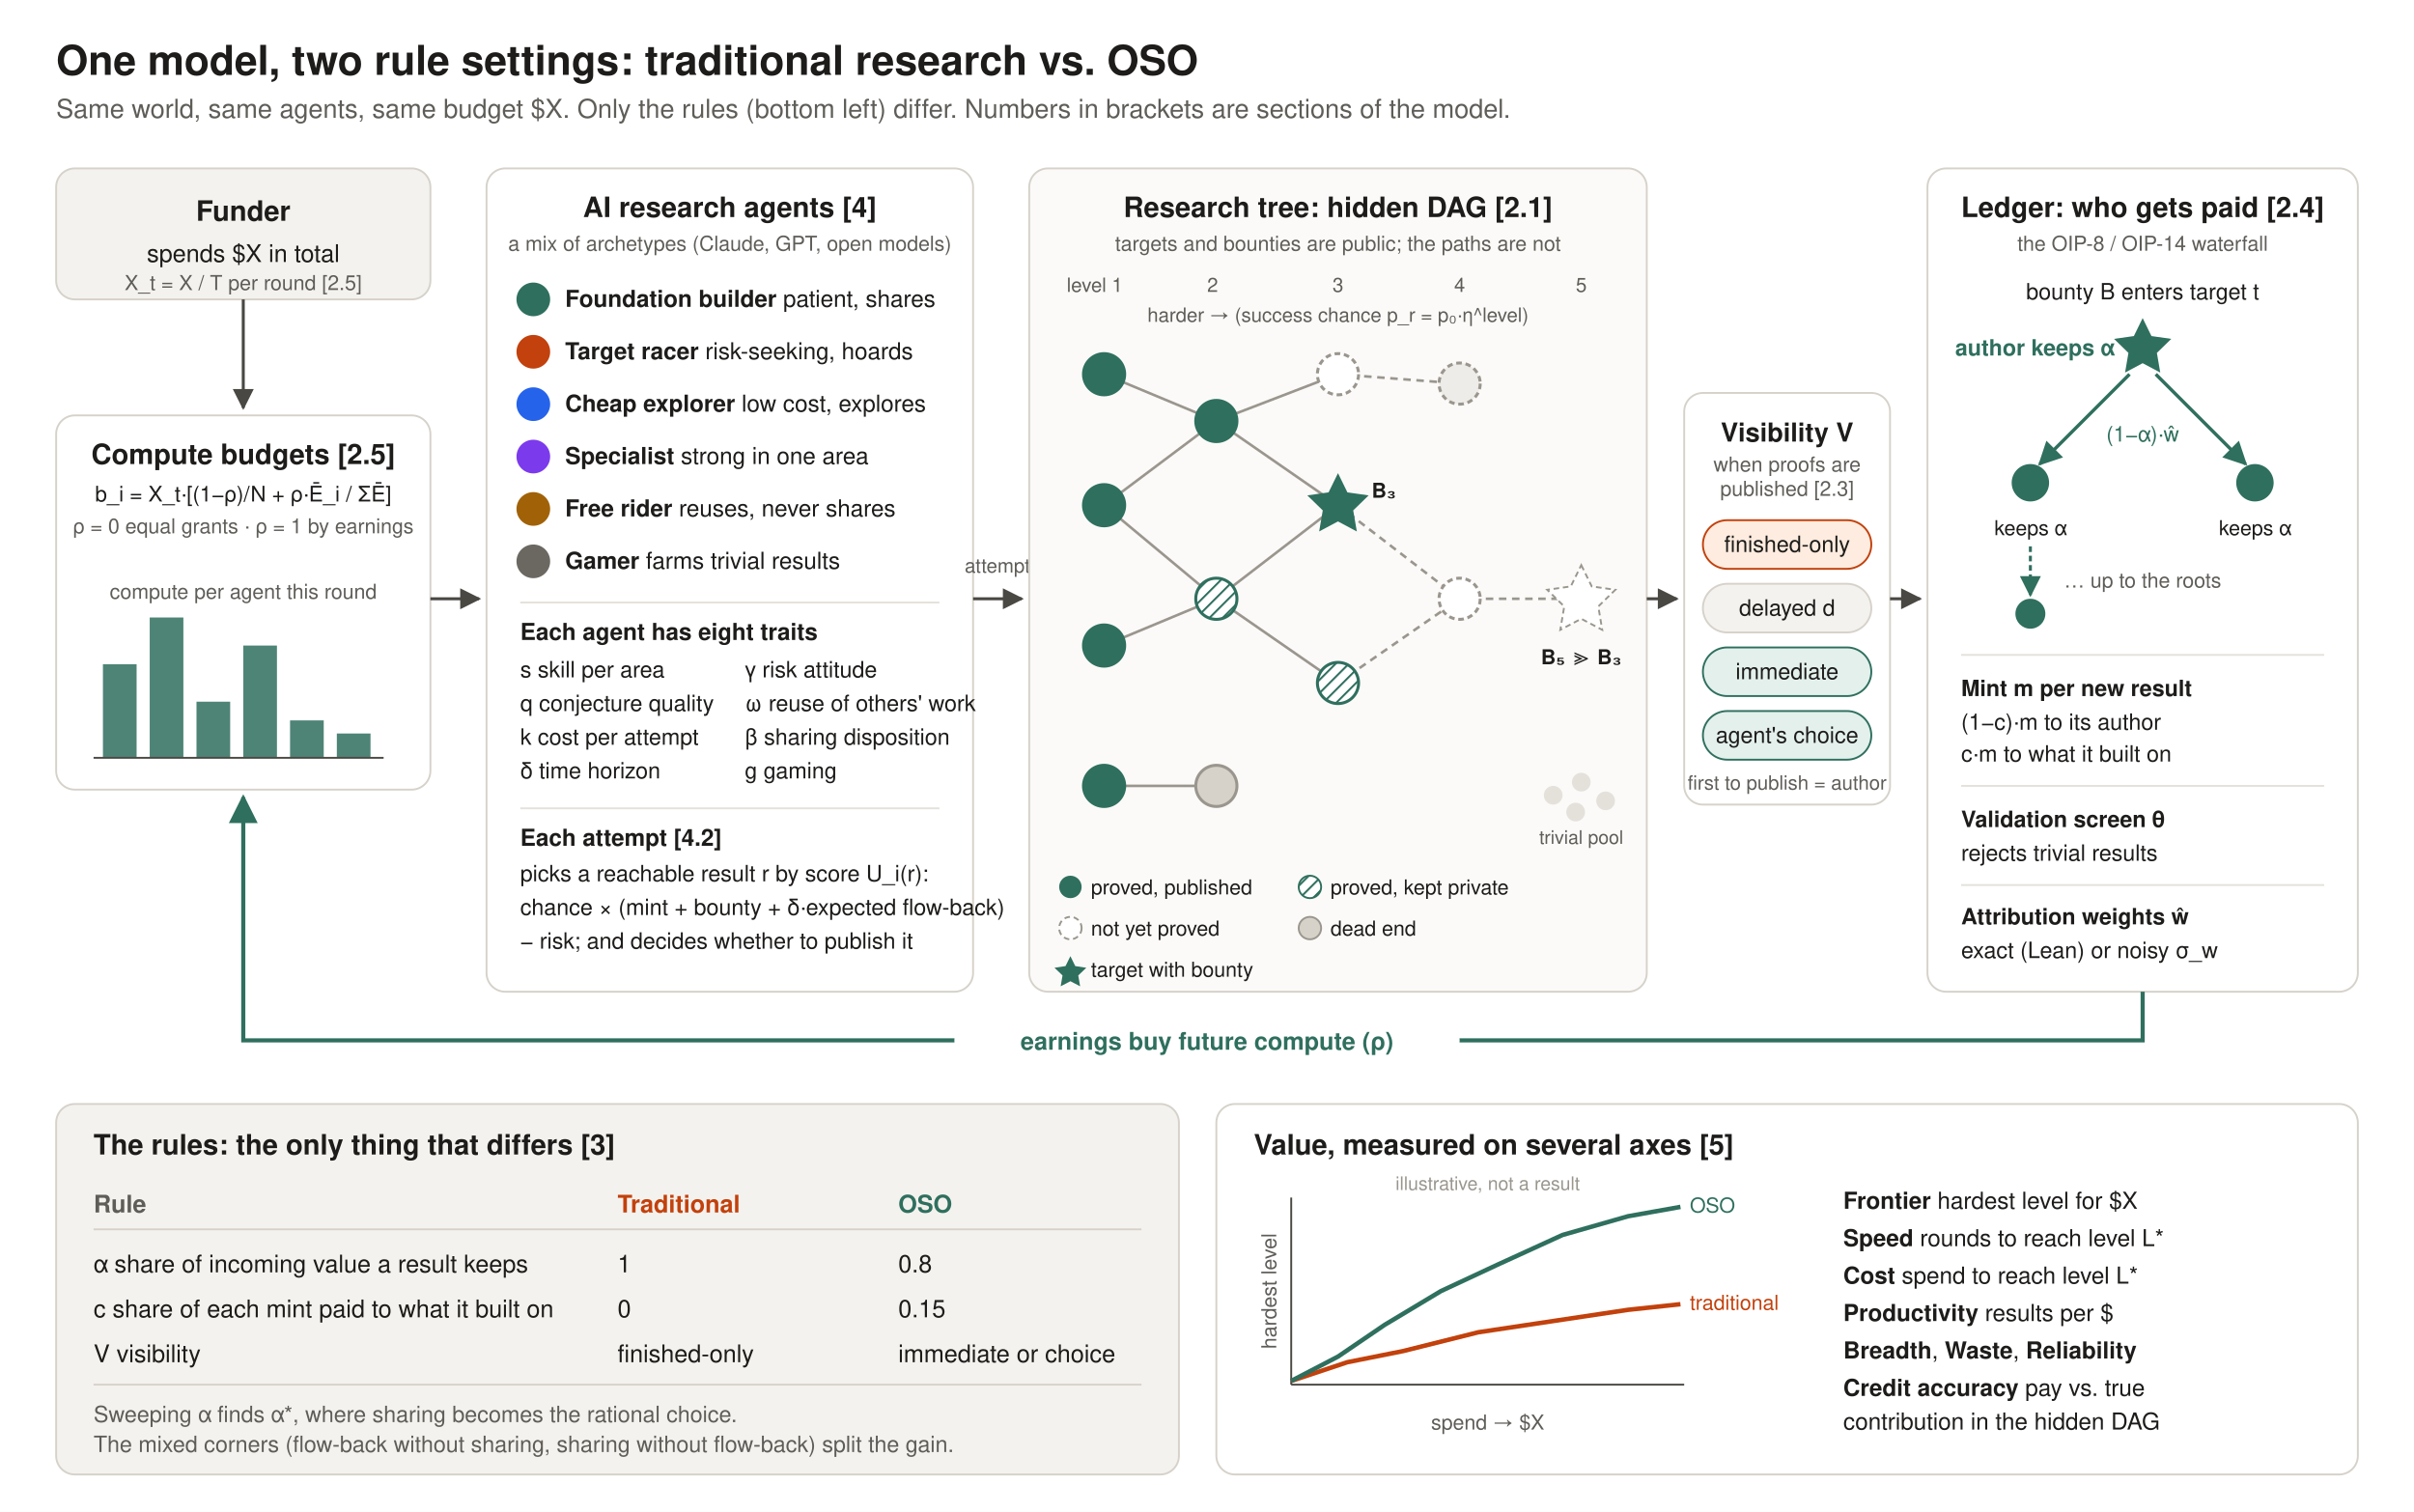
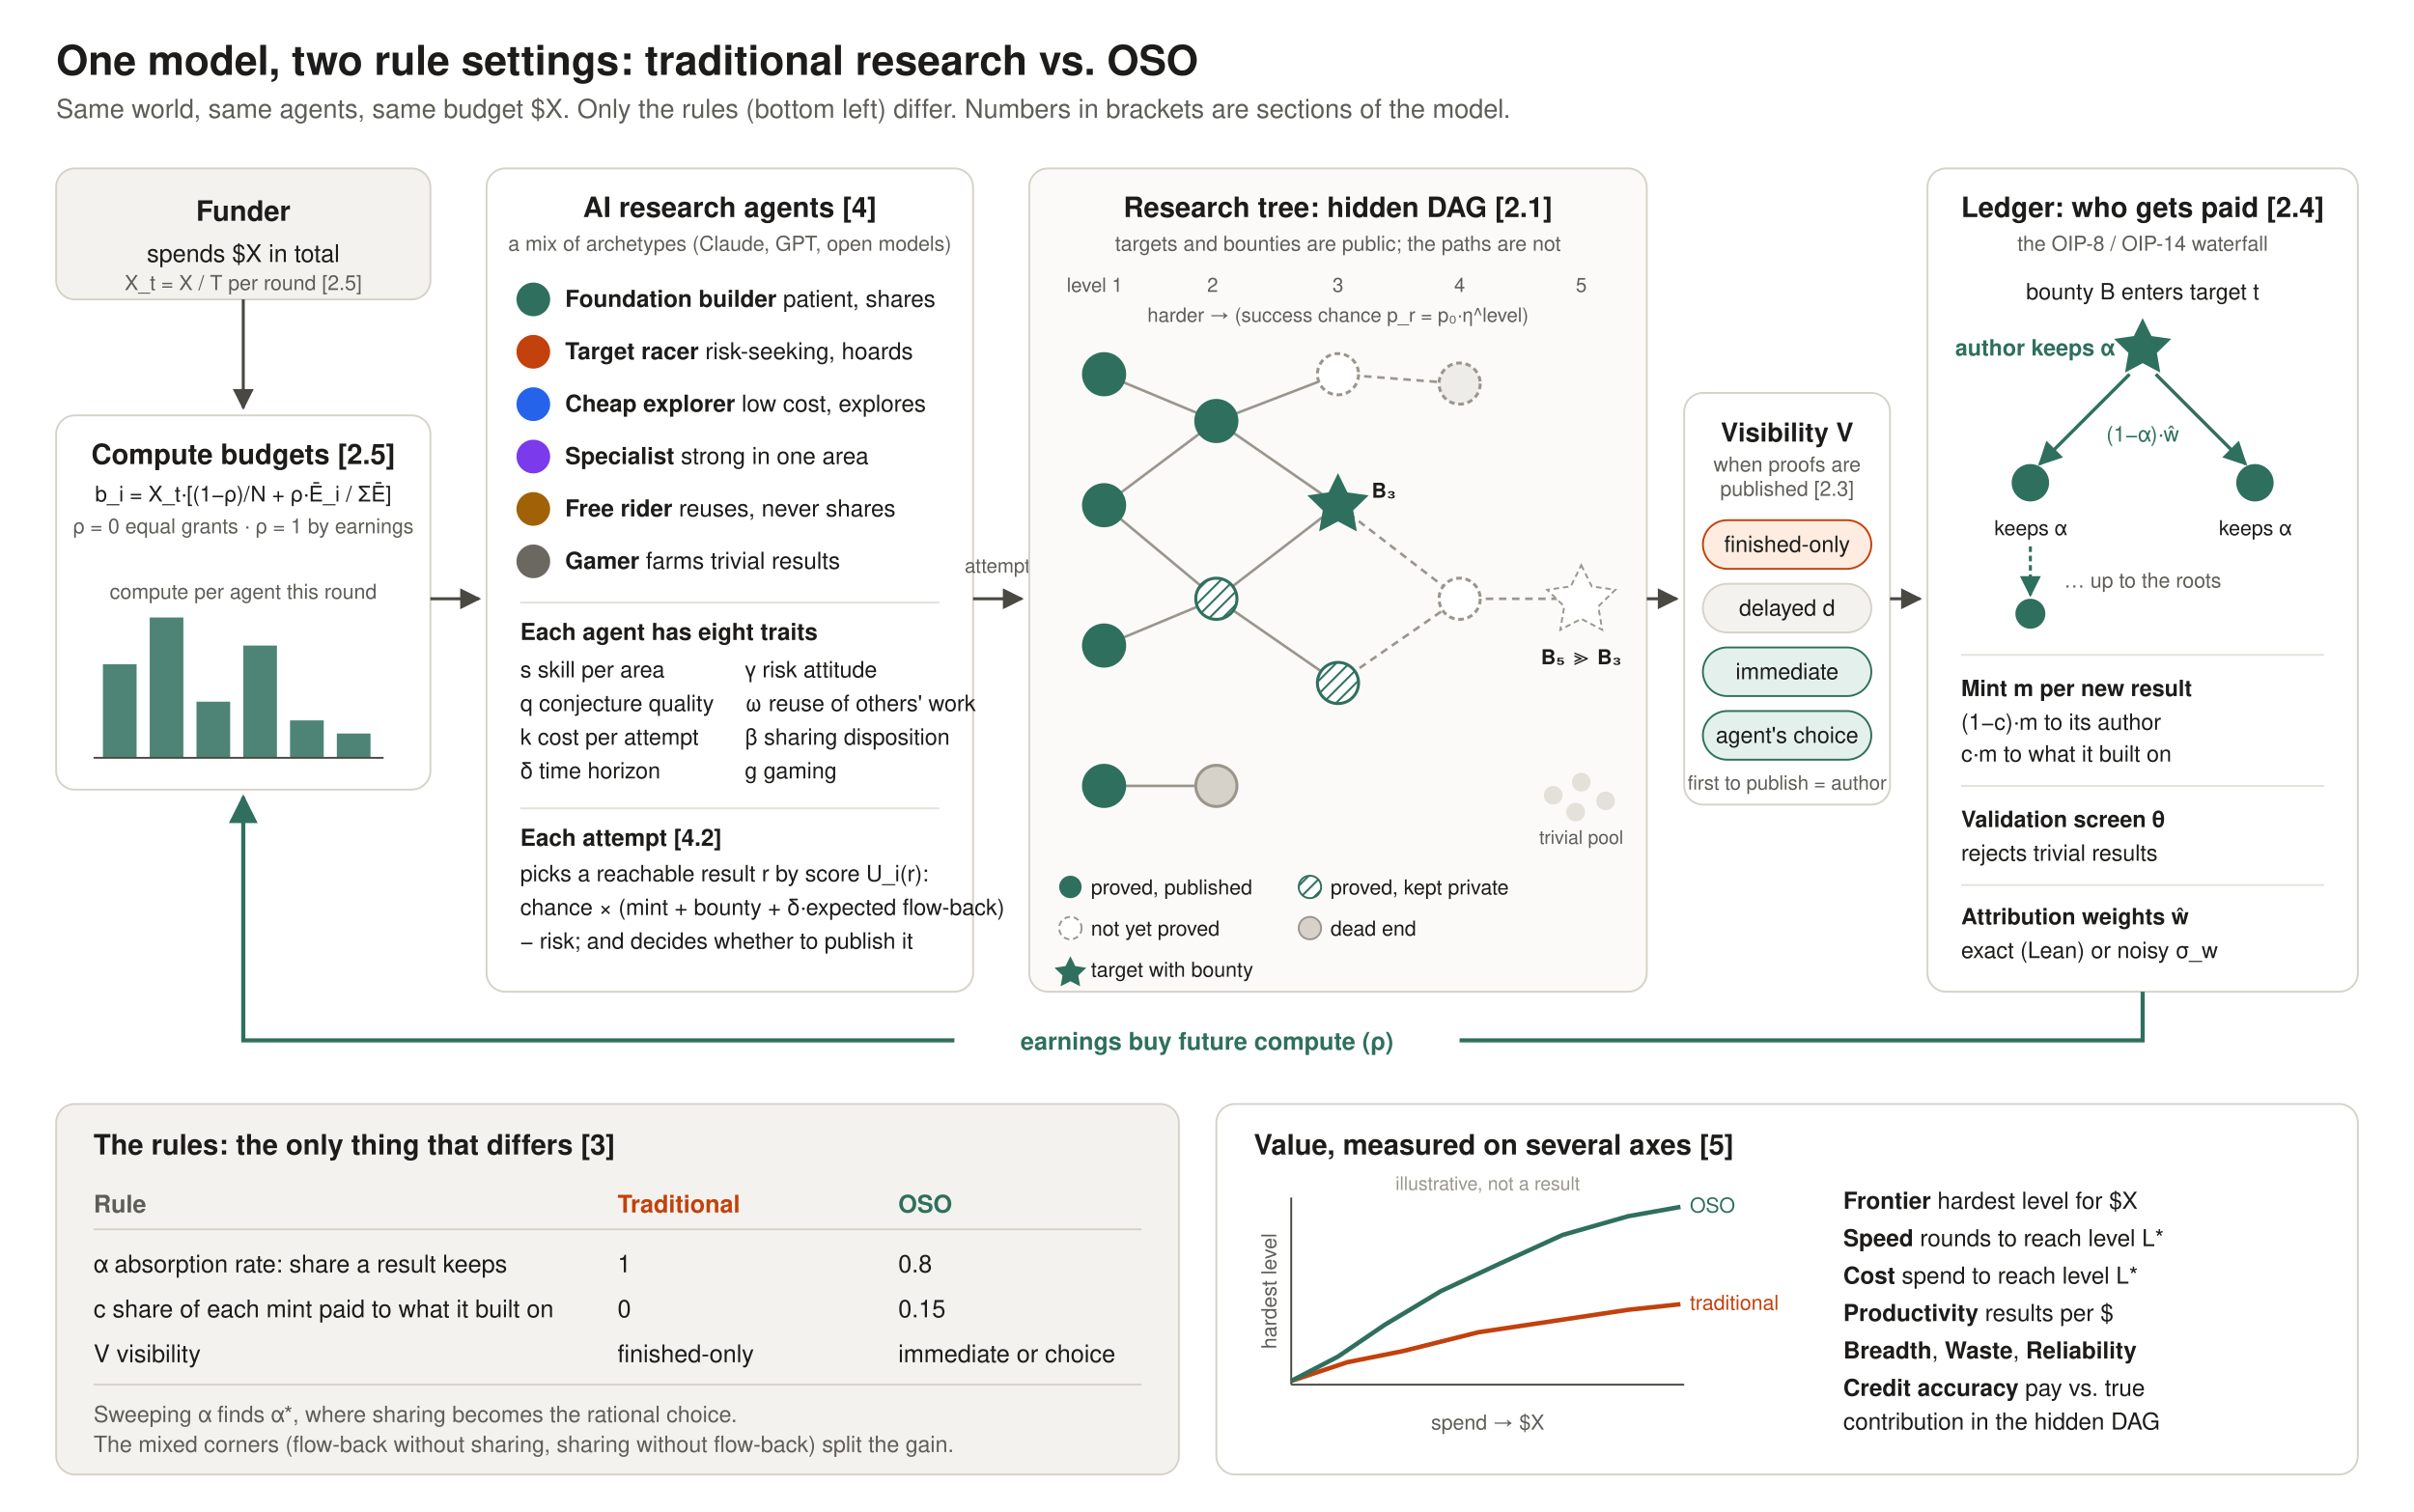
<svg xmlns="http://www.w3.org/2000/svg" viewBox="0 0 1290 808" width="1290" height="808" font-family="Helvetica, Arial, sans-serif" font-size="13" fill="#1d1c1a">
  <defs>
    <marker id="arr" viewBox="0 0 10 10" refX="9" refY="5" markerWidth="7" markerHeight="7" orient="auto-start-reverse">
      <path d="M0,0 L10,5 L0,10 z" fill="#4a4843" />
    </marker>
    <marker id="arrG" viewBox="0 0 10 10" refX="9" refY="5" markerWidth="7" markerHeight="7" orient="auto-start-reverse">
      <path d="M0,0 L10,5 L0,10 z" fill="#2f6f5e" />
    </marker>
    <pattern id="hatch" width="5" height="5" patternUnits="userSpaceOnUse" patternTransform="rotate(45)">
      <rect width="5" height="5" fill="#ffffff" />
      <line x1="0" y1="0" x2="0" y2="5" stroke="#2f6f5e" stroke-width="2" />
    </pattern>
  </defs>
  <rect width="1290" height="808" fill="#ffffff" />
  <text x="30" y="40" font-size="22" font-weight="700">One model, two rule settings: traditional research vs. OSO</text>
  <text x="30" y="63" font-size="14" fill="#5f5d58">Same world, same agents, same budget $X. Only the rules (bottom left) differ. Numbers in brackets are sections of the model.</text>
  <rect x="30" y="90" width="200" height="70" rx="10" fill="#f4f2ee" stroke="#d6d2ca" />
  <text x="130" y="118" text-anchor="middle" font-weight="700" font-size="15">Funder</text>
  <text x="130" y="140" text-anchor="middle">spends $X in total</text>
  <text x="130" y="155" text-anchor="middle" font-size="11" fill="#5f5d58">X_t = X / T per round [2.5]</text>
  <line x1="130" y1="160" x2="130" y2="218" stroke="#4a4843" stroke-width="1.6" marker-end="url(#arr)" />
  <rect x="30" y="222" width="200" height="200" rx="10" fill="#ffffff" stroke="#d6d2ca" />
  <text x="130" y="248" text-anchor="middle" font-weight="700" font-size="15">Compute budgets [2.5]</text>
  <text x="130" y="268" text-anchor="middle" font-size="11.5">b_i = X_t·[(1−ρ)/N + ρ·Ē_i / ΣĒ]</text>
  <text x="130" y="285" text-anchor="middle" font-size="11" fill="#5f5d58">ρ = 0 equal grants · ρ = 1 by earnings</text>
  <g fill="#2f6f5e" opacity="0.85">
    <rect x="55" y="355" width="18" height="50" />
    <rect x="80" y="330" width="18" height="75" />
    <rect x="105" y="375" width="18" height="30" />
    <rect x="130" y="345" width="18" height="60" />
    <rect x="155" y="385" width="18" height="20" />
    <rect x="180" y="392" width="18" height="13" />
  </g>
  <line x1="50" y1="405" x2="205" y2="405" stroke="#4a4843" />
  <text x="130" y="320" text-anchor="middle" font-size="11" fill="#5f5d58">compute per agent this round</text>
  <line x1="230" y1="320" x2="256" y2="320" stroke="#4a4843" stroke-width="1.6" marker-end="url(#arr)" />
  <rect x="260" y="90" width="260" height="440" rx="10" fill="#ffffff" stroke="#d6d2ca" />
  <text x="390" y="116" text-anchor="middle" font-weight="700" font-size="15">AI research agents [4]</text>
  <text x="390" y="134" text-anchor="middle" font-size="11" fill="#5f5d58">a mix of archetypes (Claude, GPT, open models)</text>
  <g font-size="12.5">
    <circle cx="285" cy="160" r="9" fill="#2f6f5e" />
    <text x="302" y="164">
      <tspan font-weight="700">Foundation builder</tspan> patient, shares</text>
    <circle cx="285" cy="188" r="9" fill="#c2410c" />
    <text x="302" y="192">
      <tspan font-weight="700">Target racer</tspan> risk-seeking, hoards</text>
    <circle cx="285" cy="216" r="9" fill="#2563eb" />
    <text x="302" y="220">
      <tspan font-weight="700">Cheap explorer</tspan> low cost, explores</text>
    <circle cx="285" cy="244" r="9" fill="#7c3aed" />
    <text x="302" y="248">
      <tspan font-weight="700">Specialist</tspan> strong in one area</text>
    <circle cx="285" cy="272" r="9" fill="#a16207" />
    <text x="302" y="276">
      <tspan font-weight="700">Free rider</tspan> reuses, never shares</text>
    <circle cx="285" cy="300" r="9" fill="#6b6862" />
    <text x="302" y="304">
      <tspan font-weight="700">Gamer</tspan> farms trivial results</text>
  </g>
  <line x1="278" y1="322" x2="502" y2="322" stroke="#e4e1db" />
  <text x="278" y="342" font-weight="700" font-size="12.5">Each agent has eight traits</text>
  <g font-size="12">
    <text x="278" y="362">s  skill per area</text>
    <text x="278" y="380">q  conjecture quality</text>
    <text x="278" y="398">k  cost per attempt</text>
    <text x="278" y="416">δ  time horizon</text>
    <text x="398" y="362">γ  risk attitude</text>
    <text x="398" y="380">ω  reuse of others' work</text>
    <text x="398" y="398">β  sharing disposition</text>
    <text x="398" y="416">g  gaming</text>
  </g>
  <line x1="278" y1="432" x2="502" y2="432" stroke="#e4e1db" />
  <text x="278" y="452" font-weight="700" font-size="12.5">Each attempt [4.2]</text>
  <text x="278" y="471" font-size="12">picks a reachable result r by score U_i(r):</text>
  <text x="278" y="489" font-size="12">chance × (mint + bounty + δ·expected flow-back)</text>
  <text x="278" y="507" font-size="12">− risk; and decides whether to publish it</text>
  <line x1="520" y1="320" x2="546" y2="320" stroke="#4a4843" stroke-width="1.6" marker-end="url(#arr)" />
  <text x="533" y="306" text-anchor="middle" font-size="10.5" fill="#5f5d58">attempt</text>
  <rect x="550" y="90" width="330" height="440" rx="10" fill="#fbfaf8" stroke="#d6d2ca" />
  <text x="715" y="116" text-anchor="middle" font-weight="700" font-size="15">Research tree: hidden DAG [2.1]</text>
  <text x="715" y="134" text-anchor="middle" font-size="11" fill="#5f5d58">targets and bounties are public; the paths are not</text>
  <g font-size="10.5" fill="#5f5d58" text-anchor="middle">
    <text x="585" y="156">level 1</text>
    <text x="648" y="156">2</text>
    <text x="715" y="156">3</text>
    <text x="780" y="156">4</text>
    <text x="845" y="156">5</text>
  </g>
  <text x="715" y="172" text-anchor="middle" font-size="10.5" fill="#5f5d58">harder →  (success chance p_r = p₀·η^level)</text>
  <g stroke="#9a968e" stroke-width="1.4" fill="none">
    <line x1="590" y1="200" x2="650" y2="225" />
    <line x1="590" y1="270" x2="650" y2="225" />
    <line x1="590" y1="270" x2="650" y2="320" />
    <line x1="590" y1="345" x2="650" y2="320" />
    <line x1="590" y1="420" x2="650" y2="420" />
    <line x1="650" y1="225" x2="715" y2="270" />
    <line x1="650" y1="320" x2="715" y2="270" />
    <line x1="650" y1="320" x2="715" y2="365" />
    <line x1="650" y1="225" x2="715" y2="200" />
    <line x1="715" y1="200" x2="780" y2="205" stroke-dasharray="4 3" />
    <line x1="715" y1="270" x2="780" y2="320" stroke-dasharray="4 3" />
    <line x1="715" y1="365" x2="780" y2="320" stroke-dasharray="4 3" />
    <line x1="780" y1="320" x2="845" y2="320" stroke-dasharray="4 3" />
  </g>
  <g stroke-width="1.6">
    <circle cx="590" cy="200" r="11" fill="#2f6f5e" stroke="#2f6f5e" />
    <circle cx="590" cy="270" r="11" fill="#2f6f5e" stroke="#2f6f5e" />
    <circle cx="590" cy="345" r="11" fill="#2f6f5e" stroke="#2f6f5e" />
    <circle cx="590" cy="420" r="11" fill="#2f6f5e" stroke="#2f6f5e" />
    <circle cx="650" cy="225" r="11" fill="#2f6f5e" stroke="#2f6f5e" />
    <circle cx="650" cy="320" r="11" fill="url(#hatch)" stroke="#2f6f5e" />
    <circle cx="650" cy="420" r="11" fill="#d6d2ca" stroke="#9a968e" />
    <circle cx="715" cy="200" r="11" fill="#ffffff" stroke="#9a968e" stroke-dasharray="3 2" />
    <circle cx="715" cy="365" r="11" fill="url(#hatch)" stroke="#2f6f5e" />
    <circle cx="780" cy="205" r="11" fill="#eeece8" stroke="#9a968e" stroke-dasharray="3 2" />
    <circle cx="780" cy="320" r="11" fill="#ffffff" stroke="#9a968e" stroke-dasharray="3 2" />
  </g>
  <path d="M715,254 l4.7,9.6 10.6,1.5 -7.7,7.5 1.8,10.5 -9.4,-5 -9.4,5 1.8,-10.5 -7.7,-7.5 10.6,-1.5z" fill="#2f6f5e" stroke="#2f6f5e" />
  <text x="733" y="266" font-size="11" font-weight="700">B₃</text>
  <path d="M845,302 l5.6,11.4 12.6,1.8 -9.1,8.9 2.1,12.5 -11.2,-5.9 -11.2,5.9 2.1,-12.5 -9.1,-8.9 12.6,-1.8z" fill="#ffffff" stroke="#9a968e" stroke-dasharray="3 2" />
  <text x="845" y="355" text-anchor="middle" font-size="11" font-weight="700">B₅ ≫ B₃</text>
  <g fill="#e4e1db">
    <circle cx="830" cy="425" r="5" />
    <circle cx="845" cy="418" r="5" />
    <circle cx="858" cy="428" r="5" />
    <circle cx="842" cy="434" r="5" />
  </g>
  <text x="845" y="451" text-anchor="middle" font-size="10" fill="#5f5d58">trivial pool</text>
  <g font-size="11">
    <circle cx="572" cy="474" r="6" fill="#2f6f5e" />
    <text x="583" y="478">proved, published</text>
    <circle cx="700" cy="474" r="6" fill="url(#hatch)" stroke="#2f6f5e" />
    <text x="711" y="478">proved, kept private</text>
    <circle cx="572" cy="496" r="6" fill="#ffffff" stroke="#9a968e" stroke-dasharray="3 2" />
    <text x="583" y="500">not yet proved</text>
    <circle cx="700" cy="496" r="6" fill="#d6d2ca" stroke="#9a968e" />
    <text x="711" y="500">dead end</text>
    <path d="M572,511 l2.6,5.3 5.9,.9 -4.3,4.1 1,5.8 -5.2,-2.7 -5.2,2.7 1,-5.8 -4.3,-4.1 5.9,-.9z" fill="#2f6f5e" />
    <text x="583" y="522">target with bounty</text>
  </g>
  <line x1="880" y1="320" x2="896" y2="320" stroke="#4a4843" stroke-width="1.6" marker-end="url(#arr)" />
  <rect x="900" y="210" width="110" height="220" rx="10" fill="#ffffff" stroke="#d6d2ca" />
  <text x="955" y="236" text-anchor="middle" font-weight="700" font-size="14">Visibility V</text>
  <text x="955" y="252" text-anchor="middle" font-size="11" fill="#5f5d58">when proofs are</text>
  <text x="955" y="265" text-anchor="middle" font-size="11" fill="#5f5d58">published [2.3]</text>
  <g font-size="12" text-anchor="middle">
    <rect x="910" y="278" width="90" height="26" rx="13" fill="#fdecdf" stroke="#c2410c" />
    <text x="955" y="295">finished-only</text>
    <rect x="910" y="312" width="90" height="26" rx="13" fill="#f4f2ee" stroke="#d6d2ca" />
    <text x="955" y="329">delayed d</text>
    <rect x="910" y="346" width="90" height="26" rx="13" fill="#e3f0ec" stroke="#2f6f5e" />
    <text x="955" y="363">immediate</text>
    <rect x="910" y="380" width="90" height="26" rx="13" fill="#e3f0ec" stroke="#2f6f5e" />
    <text x="955" y="397">agent's choice</text>
  </g>
  <text x="955" y="422" text-anchor="middle" font-size="10.5" fill="#5f5d58">first to publish = author</text>
  <line x1="1010" y1="320" x2="1026" y2="320" stroke="#4a4843" stroke-width="1.6" marker-end="url(#arr)" />
  <rect x="1030" y="90" width="230" height="440" rx="10" fill="#ffffff" stroke="#d6d2ca" />
  <text x="1145" y="116" text-anchor="middle" font-weight="700" font-size="15">Ledger: who gets paid [2.4]</text>
  <text x="1145" y="134" text-anchor="middle" font-size="11" fill="#5f5d58">the OIP-8 / OIP-14 waterfall</text>
  <text x="1145" y="160" text-anchor="middle" font-size="12">bounty B enters target t</text>
  <path d="M1145,170 l4.7,9.6 10.6,1.5 -7.7,7.5 1.8,10.5 -9.4,-5 -9.4,5 1.8,-10.5 -7.7,-7.5 10.6,-1.5z" fill="#2f6f5e" />
  <text x="1130" y="190" text-anchor="end" font-size="12" font-weight="700" fill="#2f6f5e">author keeps α</text>
  <line x1="1138" y1="200" x2="1090" y2="248" stroke="#2f6f5e" stroke-width="1.8" marker-end="url(#arrG)" />
  <line x1="1152" y1="200" x2="1200" y2="248" stroke="#2f6f5e" stroke-width="1.8" marker-end="url(#arrG)" />
  <text x="1145" y="236" text-anchor="middle" font-size="11.5" fill="#2f6f5e">(1−α)·ŵ</text>
  <circle cx="1085" cy="258" r="10" fill="#2f6f5e" />
  <circle cx="1205" cy="258" r="10" fill="#2f6f5e" />
  <text x="1085" y="286" text-anchor="middle" font-size="11">keeps α</text>
  <text x="1205" y="286" text-anchor="middle" font-size="11">keeps α</text>
  <line x1="1085" y1="292" x2="1085" y2="318" stroke="#2f6f5e" stroke-width="1.6" stroke-dasharray="3 2" marker-end="url(#arrG)" />
  <text x="1145" y="314" text-anchor="middle" font-size="11" fill="#5f5d58">… up to the roots</text>
  <circle cx="1085" cy="328" r="8" fill="#2f6f5e" />
  <line x1="1048" y1="350" x2="1242" y2="350" stroke="#e4e1db" />
  <text x="1048" y="372" font-size="12" font-weight="700">Mint m per new result</text>
  <text x="1048" y="390" font-size="12">(1−c)·m to its author</text>
  <text x="1048" y="407" font-size="12">c·m to what it built on</text>
  <line x1="1048" y1="420" x2="1242" y2="420" stroke="#e4e1db" />
  <text x="1048" y="442" font-size="12" font-weight="700">Validation screen θ</text>
  <text x="1048" y="460" font-size="12">rejects trivial results</text>
  <line x1="1048" y1="473" x2="1242" y2="473" stroke="#e4e1db" />
  <text x="1048" y="494" font-size="12" font-weight="700">Attribution weights ŵ</text>
  <text x="1048" y="512" font-size="12">exact (Lean) or noisy σ_w</text>
  <path d="M1145,530 L1145,556 L130,556 L130,426" fill="none" stroke="#2f6f5e" stroke-width="2.2" marker-end="url(#arrG)" />
  <rect x="510" y="545" width="270" height="22" rx="11" fill="#ffffff" />
  <text x="645" y="561" text-anchor="middle" font-size="13" font-weight="700" fill="#2f6f5e">earnings buy future compute (ρ)</text>
  <rect x="30" y="590" width="600" height="198" rx="10" fill="#f4f2ee" stroke="#d6d2ca" />
  <text x="50" y="617" font-weight="700" font-size="15">The rules: the only thing that differs [3]</text>
  <g font-size="13">
    <text x="50" y="648" font-weight="700" fill="#5f5d58">Rule</text>
    <text x="330" y="648" font-weight="700" fill="#c2410c">Traditional</text>
    <text x="480" y="648" font-weight="700" fill="#2f6f5e">OSO</text>
    <line x1="50" y1="657" x2="610" y2="657" stroke="#d6d2ca" />
-     <text x="50" y="680">α  share of incoming value a result keeps</text>
+     <text x="50" y="680">α  absorption rate: share a result keeps</text>
    <text x="330" y="680">1</text>
    <text x="480" y="680">0.8</text>
    <text x="50" y="704">c  share of each mint paid to what it built on</text>
    <text x="330" y="704">0</text>
    <text x="480" y="704">0.15</text>
    <text x="50" y="728">V  visibility</text>
    <text x="330" y="728">finished-only</text>
    <text x="480" y="728">immediate or choice</text>
    <line x1="50" y1="740" x2="610" y2="740" stroke="#d6d2ca" />
    <text x="50" y="760" font-size="12" fill="#5f5d58">Sweeping α finds α*, where sharing becomes the rational choice.</text>
    <text x="50" y="776" font-size="12" fill="#5f5d58">The mixed corners (flow-back without sharing, sharing without flow-back) split the gain.</text>
  </g>
  <rect x="650" y="590" width="610" height="198" rx="10" fill="#ffffff" stroke="#d6d2ca" />
  <text x="670" y="617" font-weight="700" font-size="15">Value, measured on several axes [5]</text>
  <line x1="690" y1="740" x2="900" y2="740" stroke="#4a4843" />
  <line x1="690" y1="740" x2="690" y2="640" stroke="#4a4843" />
  <text x="795" y="764" text-anchor="middle" font-size="11" fill="#5f5d58">spend →  $X</text>
  <text x="682" y="690" text-anchor="middle" font-size="11" fill="#5f5d58" transform="rotate(-90 682 690)">hardest level</text>
  <path d="M690,738 L720,728 L750,722 L790,712 L830,706 L870,700 L898,697" fill="none" stroke="#c2410c" stroke-width="2.4" />
  <path d="M690,738 L715,725 L740,708 L770,690 L800,676 L835,660 L870,650 L898,645" fill="none" stroke="#2f6f5e" stroke-width="2.4" />
  <text x="903" y="700" font-size="11" fill="#c2410c">traditional</text>
  <text x="903" y="648" font-size="11" fill="#2f6f5e">OSO</text>
  <text x="795" y="636" text-anchor="middle" font-size="10" fill="#9a968e">illustrative, not a result</text>
  <g font-size="12.5">
    <text x="985" y="646">
      <tspan font-weight="700">Frontier</tspan> hardest level for $X</text>
    <text x="985" y="666">
      <tspan font-weight="700">Speed</tspan> rounds to reach level L*</text>
    <text x="985" y="686">
      <tspan font-weight="700">Cost</tspan> spend to reach level L*</text>
    <text x="985" y="706">
      <tspan font-weight="700">Productivity</tspan> results per $</text>
    <text x="985" y="726">
      <tspan font-weight="700">Breadth</tspan>, <tspan font-weight="700">Waste</tspan>, <tspan font-weight="700">Reliability</tspan>
    </text>
    <text x="985" y="746">
      <tspan font-weight="700">Credit accuracy</tspan> pay vs. true</text>
    <text x="985" y="764">contribution in the hidden DAG</text>
  </g>
</svg>
